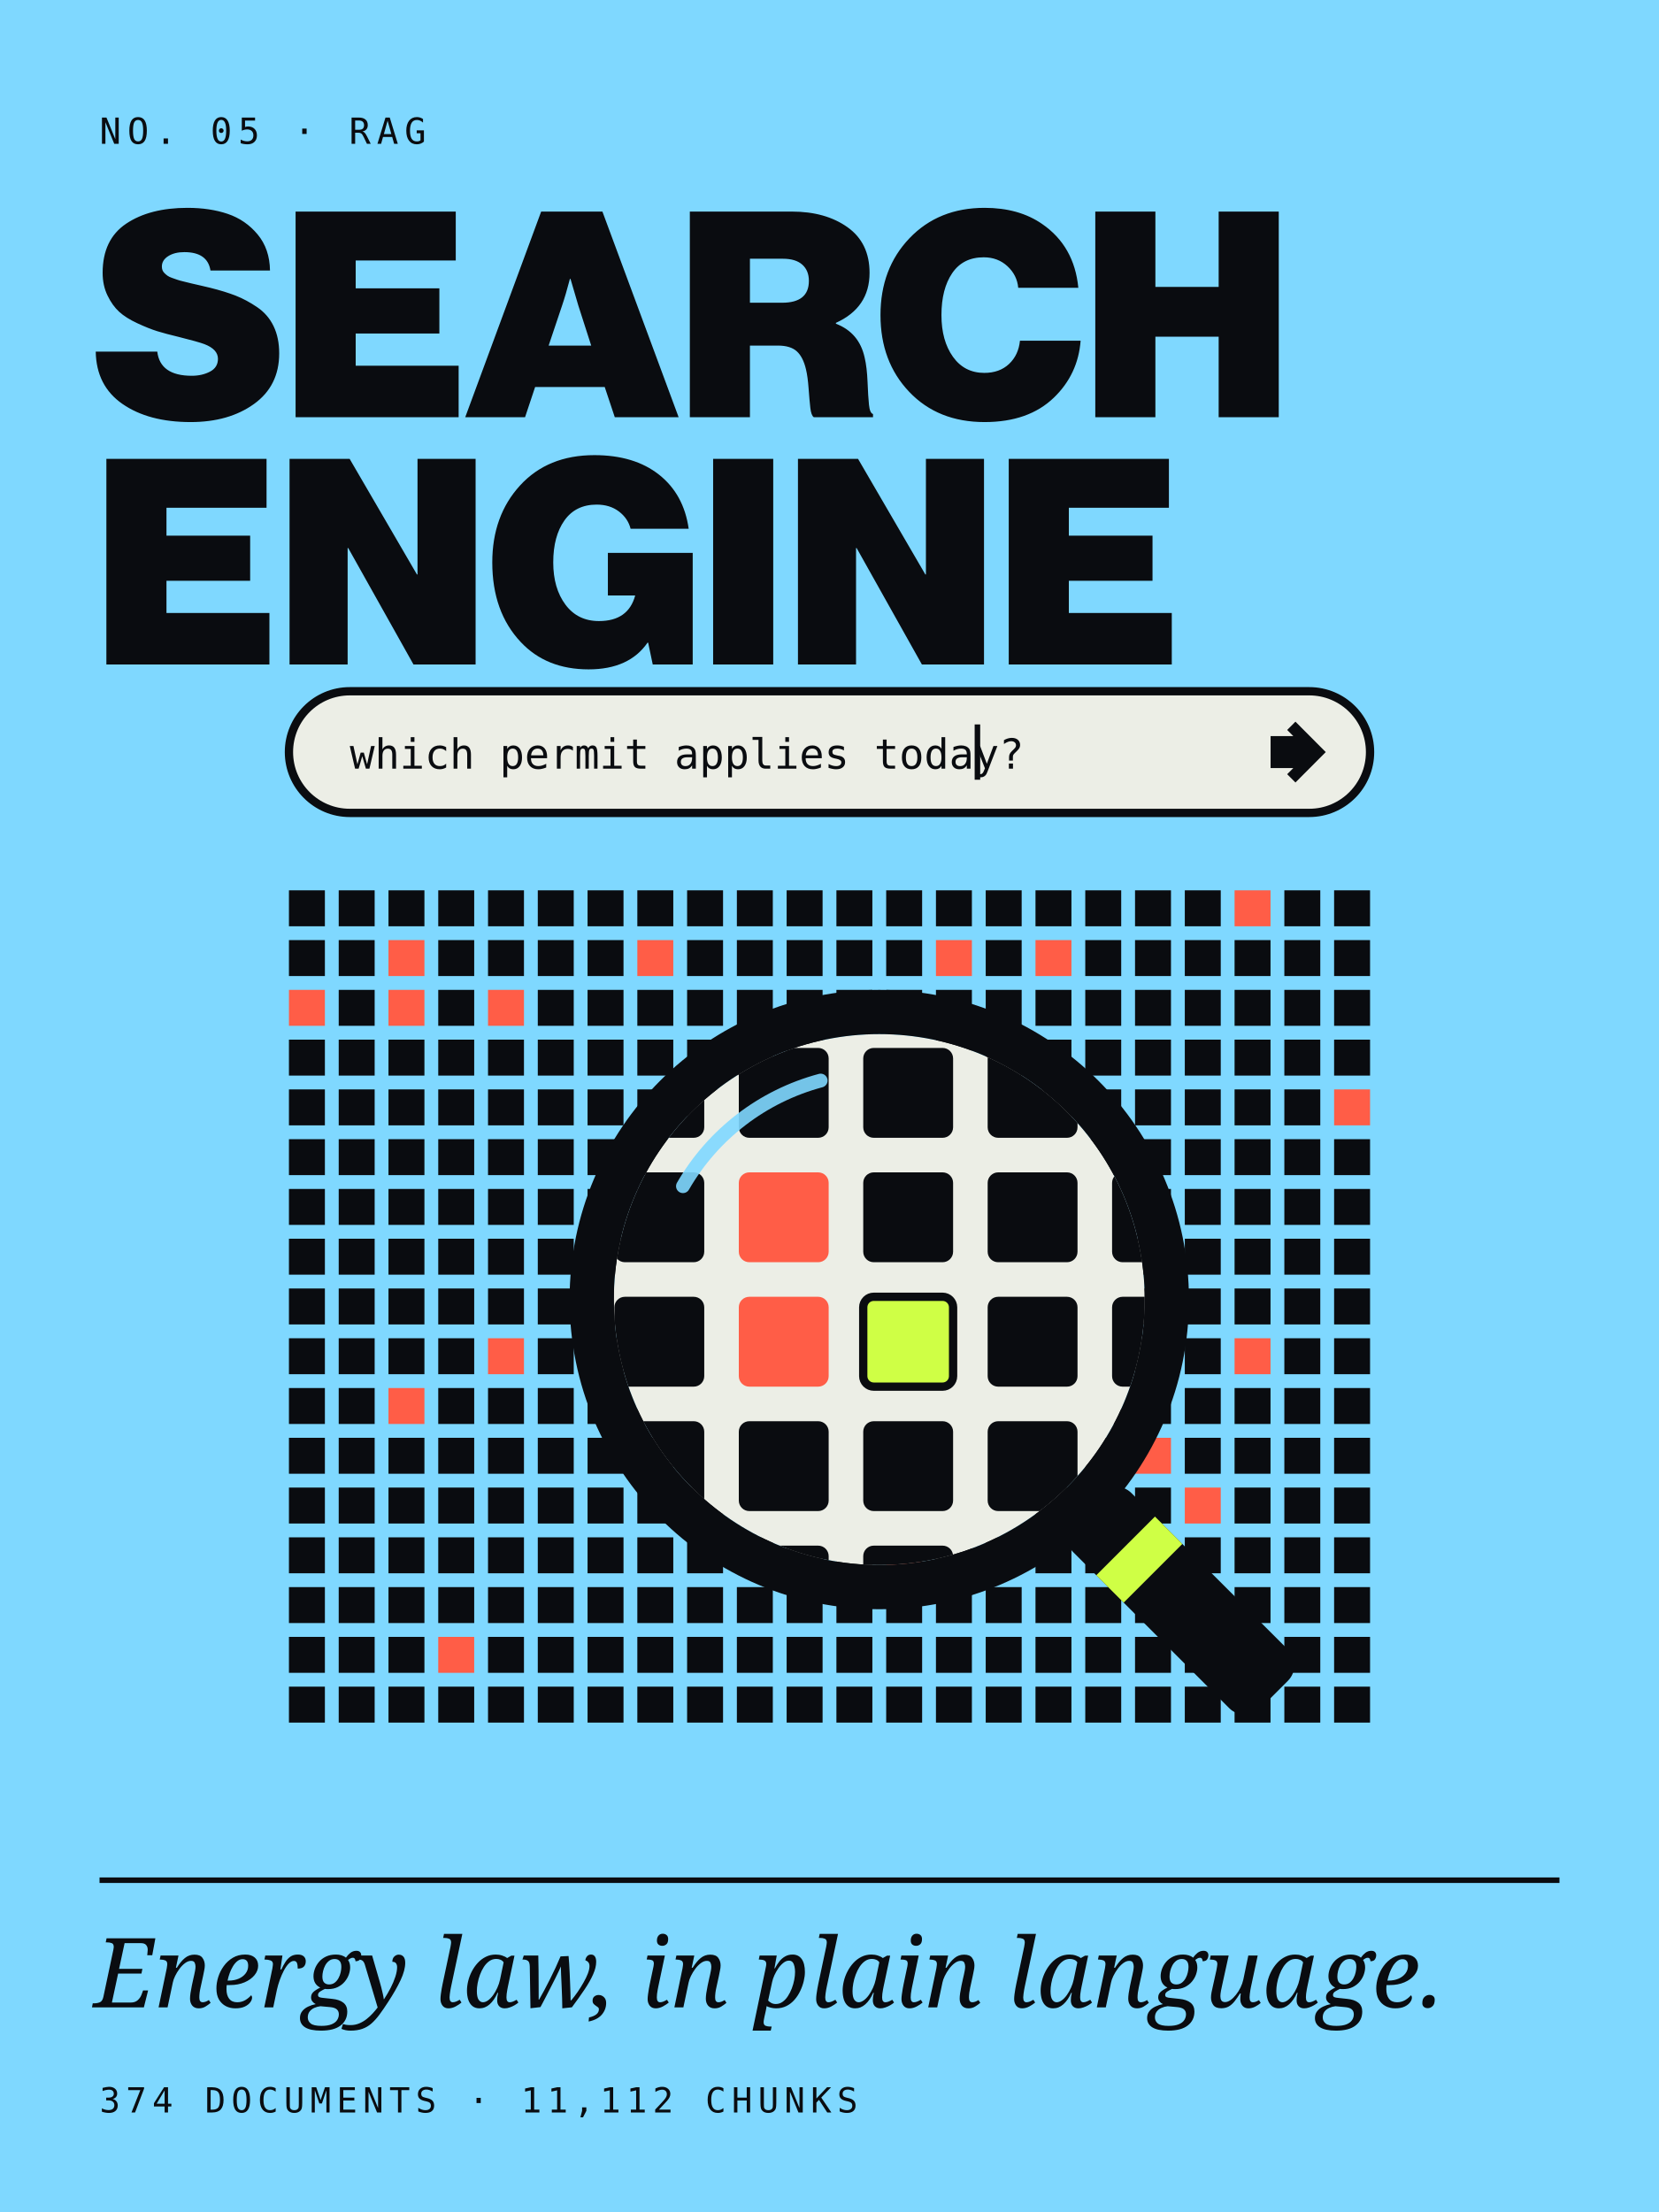
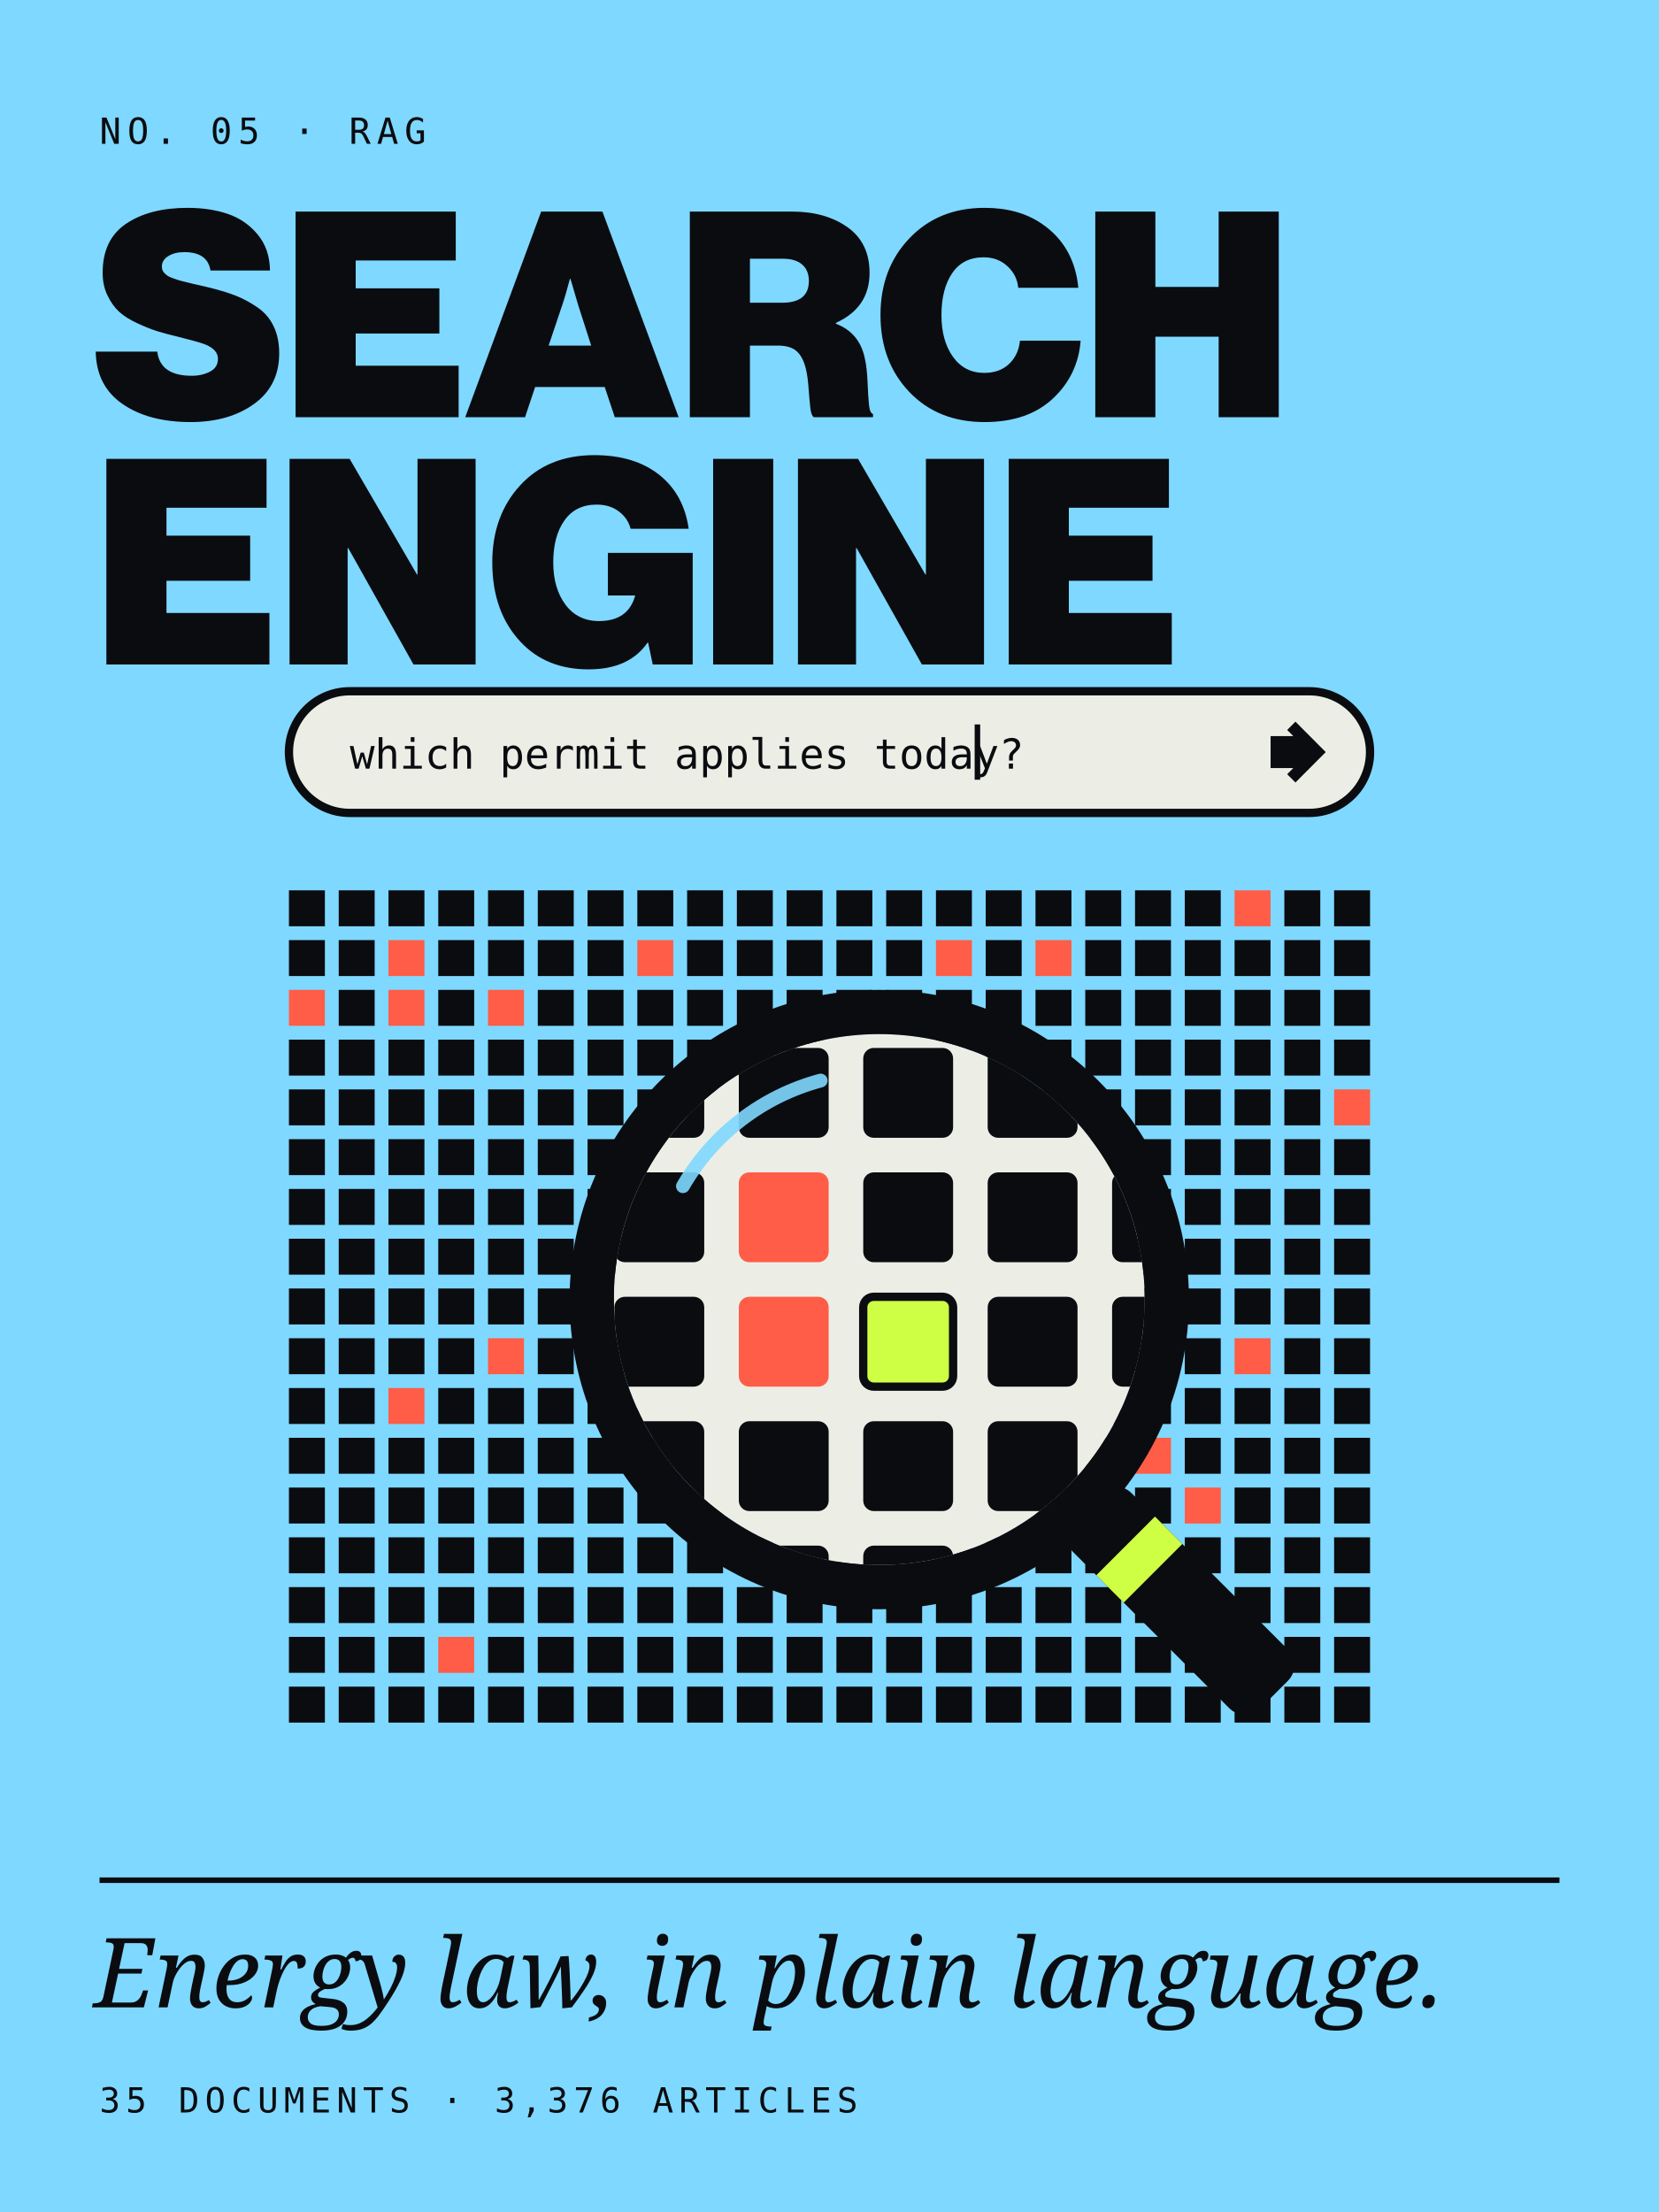
<svg xmlns="http://www.w3.org/2000/svg" viewBox="0 0 600 800" class="cartel__svg">
  <rect width="600" height="800" fill="#7fd8ff" />
  <text x="36" y="52" font-family="'JetBrains Mono',ui-monospace,monospace" font-size="13" letter-spacing="2.2" fill="#0a0c10">NO. 05 · RAG</text>
  <g class="c-tit" fill="#0a0c10">
    <path d="M68.944 152.648Q53.76 152.648 44.296 146.096Q34.832 139.544 34.624 127.168H56.88Q57.92 135.904 69.36 135.904Q73.104 135.904 75.964 134.396Q78.824 132.888 78.824 129.768Q78.824 126.336 73.936 124.464Q71.752 123.632 64.68 121.864Q59.896 120.72 56.88 119.784Q53.864 118.848 49.704 116.924Q45.544 115.0 43.1 112.764Q40.656 110.528 38.888 106.888Q37.12 103.248 37.12 98.672Q37.12 86.608 45.648 80.888Q54.176 75.168 67.8 75.168Q75.912 75.168 82.36 77.352Q88.808 79.536 93.176 84.788Q97.544 90.04 97.648 97.84H76.12Q75.08 91.184 66.656 91.184Q63.12 91.184 60.832 92.64Q58.544 94.096 58.544 96.384Q58.544 97.112 58.752 97.684Q58.96 98.256 59.48 98.776Q60.0 99.296 60.572 99.712Q61.144 100.128 62.184 100.492Q63.224 100.856 64.108 101.168Q64.992 101.48 66.552 101.844Q68.112 102.208 69.308 102.52Q70.504 102.832 72.48 103.248Q74.456 103.664 76.016 104.08Q81.424 105.432 85.272 106.94Q89.12 108.448 93.02 111.1Q96.92 113.752 98.948 117.964Q100.976 122.176 100.976 127.792Q100.976 139.544 91.876 146.096Q82.776 152.648 68.944 152.648ZM106.904 150.88V76.52H164.832V94.2H128.64V104.288H158.904V120.616H128.64V132.264H165.872V150.88ZM168.264 150.88 195.72 76.52H217.872L245.432 150.88H222.344L218.704 139.96H193.536L189.896 150.88ZM203.312 110.424 198.424 124.984H213.816L209.136 110.424L206.328 100.856H206.12Q204.56 106.784 203.312 110.424ZM249.488 150.88V76.52H286.408Q298.576 76.52 306.532 82.188Q314.488 87.856 314.488 98.672Q314.488 111.256 302.32 116.768V117.08Q310.744 120.304 312.72 129.352Q313.552 132.888 313.76 138.14Q313.968 143.392 314.28 146.408Q314.592 149.424 315.736 149.736V150.88H294.312Q293.376 150.256 293.064 147.5Q292.752 144.744 292.44 140.48Q292.128 136.216 291.504 133.616Q290.464 129.144 288.176 127.064Q285.888 124.984 281.312 124.984H271.224V150.88ZM271.224 93.576V109.488H282.872Q292.544 109.488 292.544 101.584Q292.544 97.84 290.152 95.708Q287.76 93.576 283.184 93.576ZM356.088 152.648Q339.24 152.648 328.84 141.728Q318.44 130.808 318.44 113.96Q318.44 97.112 328.944 86.14Q339.448 75.168 356.088 75.168Q368.464 75.168 376.888 80.992Q388.536 89.0 389.992 104.08H368.256Q367.84 99.504 364.356 96.28Q360.872 93.056 355.776 93.056Q348.288 93.056 344.388 98.776Q340.488 104.496 340.488 113.96Q340.488 123.216 344.648 129.04Q348.808 134.864 355.984 134.864Q361.496 134.864 364.928 131.64Q368.36 128.416 368.88 123.216H390.824Q389.888 135.384 381.152 143.808Q372.0 152.648 356.088 152.648ZM396.128 150.88V76.52H417.864V103.768H440.744V76.52H462.48V150.88H440.744V121.76H417.864V150.88Z" />
    <path d="M38.472 240.32V165.96H96.4V183.64H60.208V193.728H90.472V210.056H60.208V221.704H97.44V240.32ZM104.72 240.32V165.96H126.456L150.792 207.768H151.0V165.96H172.008V240.32H149.544L125.936 198.2H125.728V240.32ZM236.072 240.32 234.408 232.416H234.2Q227.544 242.088 212.88 242.088Q197.592 242.088 188.336 232.208Q178.04 221.288 178.04 203.4Q178.04 186.552 188.076 175.58Q198.112 164.608 214.96 164.608Q229.416 164.608 238.36 171.68Q247.304 178.752 249.072 191.232H228.064Q227.128 187.488 223.852 184.992Q220.576 182.496 215.792 182.496Q208.2 182.496 204.144 188.216Q200.088 193.936 200.088 203.4Q200.088 212.76 204.508 218.688Q208.928 224.616 216.624 224.616Q227.232 224.616 229.728 215.36H219.848V199.968H250.528V240.32ZM257.912 240.32V165.96H279.648V240.32ZM288.592 240.32V165.96H310.328L334.664 207.768H334.872V165.96H355.88V240.32H333.416L309.808 198.2H309.6V240.32ZM364.824 240.32V165.96H422.752V183.64H386.56V193.728H416.824V210.056H386.56V221.704H423.792V240.32Z" />
  </g>
  <g class="c-ilu">
    <rect x="104.5" y="250" width="391" height="44" rx="22" fill="#eceee6" stroke="#0a0c10" stroke-width="3" />
    <text x="126.5" y="278" font-family="'JetBrains Mono',ui-monospace,monospace" font-size="15" fill="#0a0c10">which permit applies today?</text>
    <rect x="352.5" y="262" width="2" height="20" fill="#0a0c10">
      <animate attributeName="opacity" values="1;0;1" dur="1.1s" repeatCount="indefinite" />
    </rect>
    <g class="c-fl" data-d="r">
      <path d="M0 128.5L128 0L163 35L137 61L233 61L233 196L137 196L163 222L128 257Z" fill="#0a0c10" transform="translate(469.5 272.0) rotate(180) scale(0.0856) translate(-116.5 -128.5)" />
    </g>
    <path fill="#0a0c10" d="M104.5 322h13v13h-13zM122.5 322h13v13h-13zM140.5 322h13v13h-13zM158.5 322h13v13h-13zM176.5 322h13v13h-13zM194.5 322h13v13h-13zM212.5 322h13v13h-13zM230.5 322h13v13h-13zM248.5 322h13v13h-13zM266.5 322h13v13h-13zM284.5 322h13v13h-13zM302.5 322h13v13h-13zM320.5 322h13v13h-13zM338.5 322h13v13h-13zM356.5 322h13v13h-13zM374.5 322h13v13h-13zM392.5 322h13v13h-13zM410.5 322h13v13h-13zM428.5 322h13v13h-13zM464.5 322h13v13h-13zM482.5 322h13v13h-13zM104.5 340h13v13h-13zM122.5 340h13v13h-13zM158.5 340h13v13h-13zM176.5 340h13v13h-13zM194.5 340h13v13h-13zM212.5 340h13v13h-13zM248.5 340h13v13h-13zM266.5 340h13v13h-13zM284.5 340h13v13h-13zM302.5 340h13v13h-13zM320.5 340h13v13h-13zM356.5 340h13v13h-13zM392.5 340h13v13h-13zM410.5 340h13v13h-13zM428.5 340h13v13h-13zM446.5 340h13v13h-13zM464.5 340h13v13h-13zM482.5 340h13v13h-13zM122.5 358h13v13h-13zM158.5 358h13v13h-13zM194.5 358h13v13h-13zM212.5 358h13v13h-13zM230.5 358h13v13h-13zM248.5 358h13v13h-13zM266.5 358h13v13h-13zM284.5 358h13v13h-13zM302.5 358h13v13h-13zM320.5 358h13v13h-13zM338.5 358h13v13h-13zM356.5 358h13v13h-13zM374.5 358h13v13h-13zM392.5 358h13v13h-13zM410.5 358h13v13h-13zM428.5 358h13v13h-13zM446.5 358h13v13h-13zM464.5 358h13v13h-13zM482.5 358h13v13h-13zM104.5 376h13v13h-13zM122.5 376h13v13h-13zM140.5 376h13v13h-13zM158.5 376h13v13h-13zM176.5 376h13v13h-13zM194.5 376h13v13h-13zM212.5 376h13v13h-13zM230.5 376h13v13h-13zM248.5 376h13v13h-13zM266.5 376h13v13h-13zM284.5 376h13v13h-13zM320.5 376h13v13h-13zM338.5 376h13v13h-13zM356.5 376h13v13h-13zM374.5 376h13v13h-13zM392.5 376h13v13h-13zM410.5 376h13v13h-13zM428.5 376h13v13h-13zM446.5 376h13v13h-13zM464.5 376h13v13h-13zM482.5 376h13v13h-13zM104.5 394h13v13h-13zM122.5 394h13v13h-13zM140.5 394h13v13h-13zM158.5 394h13v13h-13zM176.5 394h13v13h-13zM194.5 394h13v13h-13zM212.5 394h13v13h-13zM230.5 394h13v13h-13zM248.5 394h13v13h-13zM266.5 394h13v13h-13zM284.5 394h13v13h-13zM302.5 394h13v13h-13zM320.5 394h13v13h-13zM338.5 394h13v13h-13zM356.5 394h13v13h-13zM374.5 394h13v13h-13zM392.5 394h13v13h-13zM410.5 394h13v13h-13zM428.5 394h13v13h-13zM446.5 394h13v13h-13zM464.5 394h13v13h-13zM104.5 412h13v13h-13zM122.5 412h13v13h-13zM140.5 412h13v13h-13zM158.5 412h13v13h-13zM176.5 412h13v13h-13zM194.5 412h13v13h-13zM212.5 412h13v13h-13zM230.5 412h13v13h-13zM248.5 412h13v13h-13zM266.5 412h13v13h-13zM284.5 412h13v13h-13zM302.5 412h13v13h-13zM320.5 412h13v13h-13zM356.5 412h13v13h-13zM374.5 412h13v13h-13zM392.5 412h13v13h-13zM410.5 412h13v13h-13zM428.5 412h13v13h-13zM446.5 412h13v13h-13zM464.5 412h13v13h-13zM482.5 412h13v13h-13zM104.5 430h13v13h-13zM122.5 430h13v13h-13zM140.5 430h13v13h-13zM158.5 430h13v13h-13zM176.5 430h13v13h-13zM194.5 430h13v13h-13zM212.5 430h13v13h-13zM230.5 430h13v13h-13zM248.5 430h13v13h-13zM266.5 430h13v13h-13zM284.5 430h13v13h-13zM302.5 430h13v13h-13zM320.5 430h13v13h-13zM338.5 430h13v13h-13zM356.5 430h13v13h-13zM374.5 430h13v13h-13zM392.5 430h13v13h-13zM410.5 430h13v13h-13zM428.5 430h13v13h-13zM446.5 430h13v13h-13zM464.5 430h13v13h-13zM482.5 430h13v13h-13zM104.5 448h13v13h-13zM122.5 448h13v13h-13zM140.5 448h13v13h-13zM158.5 448h13v13h-13zM176.5 448h13v13h-13zM194.5 448h13v13h-13zM212.5 448h13v13h-13zM230.5 448h13v13h-13zM248.5 448h13v13h-13zM266.5 448h13v13h-13zM284.5 448h13v13h-13zM320.5 448h13v13h-13zM338.5 448h13v13h-13zM356.5 448h13v13h-13zM374.5 448h13v13h-13zM392.5 448h13v13h-13zM410.5 448h13v13h-13zM428.5 448h13v13h-13zM446.5 448h13v13h-13zM464.5 448h13v13h-13zM482.5 448h13v13h-13zM104.5 466h13v13h-13zM122.5 466h13v13h-13zM140.5 466h13v13h-13zM158.5 466h13v13h-13zM176.5 466h13v13h-13zM194.5 466h13v13h-13zM212.5 466h13v13h-13zM230.5 466h13v13h-13zM248.5 466h13v13h-13zM266.5 466h13v13h-13zM284.5 466h13v13h-13zM338.5 466h13v13h-13zM356.5 466h13v13h-13zM374.5 466h13v13h-13zM392.5 466h13v13h-13zM410.5 466h13v13h-13zM428.5 466h13v13h-13zM446.5 466h13v13h-13zM464.5 466h13v13h-13zM482.5 466h13v13h-13zM104.5 484h13v13h-13zM122.5 484h13v13h-13zM140.5 484h13v13h-13zM158.5 484h13v13h-13zM194.5 484h13v13h-13zM212.5 484h13v13h-13zM230.5 484h13v13h-13zM248.5 484h13v13h-13zM266.5 484h13v13h-13zM284.5 484h13v13h-13zM302.5 484h13v13h-13zM320.5 484h13v13h-13zM338.5 484h13v13h-13zM356.5 484h13v13h-13zM374.5 484h13v13h-13zM410.5 484h13v13h-13zM428.5 484h13v13h-13zM464.5 484h13v13h-13zM482.5 484h13v13h-13zM104.5 502h13v13h-13zM122.5 502h13v13h-13zM158.5 502h13v13h-13zM176.5 502h13v13h-13zM194.5 502h13v13h-13zM212.5 502h13v13h-13zM230.5 502h13v13h-13zM248.5 502h13v13h-13zM266.5 502h13v13h-13zM284.5 502h13v13h-13zM302.5 502h13v13h-13zM320.5 502h13v13h-13zM338.5 502h13v13h-13zM356.5 502h13v13h-13zM374.5 502h13v13h-13zM392.5 502h13v13h-13zM410.5 502h13v13h-13zM428.5 502h13v13h-13zM446.5 502h13v13h-13zM464.5 502h13v13h-13zM482.5 502h13v13h-13zM104.5 520h13v13h-13zM122.5 520h13v13h-13zM140.5 520h13v13h-13zM158.5 520h13v13h-13zM176.5 520h13v13h-13zM194.5 520h13v13h-13zM212.5 520h13v13h-13zM230.5 520h13v13h-13zM248.5 520h13v13h-13zM266.5 520h13v13h-13zM284.5 520h13v13h-13zM302.5 520h13v13h-13zM320.5 520h13v13h-13zM338.5 520h13v13h-13zM356.5 520h13v13h-13zM374.5 520h13v13h-13zM392.5 520h13v13h-13zM428.5 520h13v13h-13zM446.5 520h13v13h-13zM464.5 520h13v13h-13zM482.5 520h13v13h-13zM104.5 538h13v13h-13zM122.5 538h13v13h-13zM140.5 538h13v13h-13zM158.5 538h13v13h-13zM176.5 538h13v13h-13zM194.5 538h13v13h-13zM212.5 538h13v13h-13zM230.5 538h13v13h-13zM248.5 538h13v13h-13zM266.5 538h13v13h-13zM302.5 538h13v13h-13zM320.5 538h13v13h-13zM338.5 538h13v13h-13zM356.5 538h13v13h-13zM374.5 538h13v13h-13zM392.5 538h13v13h-13zM410.5 538h13v13h-13zM446.5 538h13v13h-13zM464.5 538h13v13h-13zM482.5 538h13v13h-13zM104.5 556h13v13h-13zM122.5 556h13v13h-13zM140.5 556h13v13h-13zM158.5 556h13v13h-13zM176.5 556h13v13h-13zM194.5 556h13v13h-13zM212.5 556h13v13h-13zM230.5 556h13v13h-13zM248.5 556h13v13h-13zM266.5 556h13v13h-13zM284.5 556h13v13h-13zM302.5 556h13v13h-13zM338.5 556h13v13h-13zM356.5 556h13v13h-13zM374.5 556h13v13h-13zM392.5 556h13v13h-13zM410.5 556h13v13h-13zM428.5 556h13v13h-13zM446.5 556h13v13h-13zM464.5 556h13v13h-13zM482.5 556h13v13h-13zM104.5 574h13v13h-13zM122.5 574h13v13h-13zM140.5 574h13v13h-13zM158.5 574h13v13h-13zM176.5 574h13v13h-13zM194.5 574h13v13h-13zM212.5 574h13v13h-13zM230.5 574h13v13h-13zM248.5 574h13v13h-13zM266.5 574h13v13h-13zM284.5 574h13v13h-13zM302.5 574h13v13h-13zM320.5 574h13v13h-13zM338.5 574h13v13h-13zM356.5 574h13v13h-13zM374.5 574h13v13h-13zM392.5 574h13v13h-13zM410.5 574h13v13h-13zM428.5 574h13v13h-13zM446.5 574h13v13h-13zM464.5 574h13v13h-13zM482.5 574h13v13h-13zM104.5 592h13v13h-13zM122.5 592h13v13h-13zM140.5 592h13v13h-13zM176.5 592h13v13h-13zM194.5 592h13v13h-13zM212.5 592h13v13h-13zM230.5 592h13v13h-13zM248.5 592h13v13h-13zM266.5 592h13v13h-13zM284.5 592h13v13h-13zM302.5 592h13v13h-13zM320.5 592h13v13h-13zM338.5 592h13v13h-13zM356.5 592h13v13h-13zM374.5 592h13v13h-13zM392.5 592h13v13h-13zM410.5 592h13v13h-13zM428.5 592h13v13h-13zM446.5 592h13v13h-13zM464.5 592h13v13h-13zM482.5 592h13v13h-13zM104.5 610h13v13h-13zM122.5 610h13v13h-13zM140.5 610h13v13h-13zM158.5 610h13v13h-13zM176.5 610h13v13h-13zM194.5 610h13v13h-13zM212.5 610h13v13h-13zM230.5 610h13v13h-13zM248.5 610h13v13h-13zM266.5 610h13v13h-13zM284.5 610h13v13h-13zM302.5 610h13v13h-13zM320.5 610h13v13h-13zM338.5 610h13v13h-13zM356.5 610h13v13h-13zM374.5 610h13v13h-13zM392.5 610h13v13h-13zM410.5 610h13v13h-13zM428.5 610h13v13h-13zM446.5 610h13v13h-13zM464.5 610h13v13h-13zM482.5 610h13v13h-13z" />
    <path fill="#ff5d47" d="M446.5 322h13v13h-13zM140.5 340h13v13h-13zM230.5 340h13v13h-13zM338.5 340h13v13h-13zM374.5 340h13v13h-13zM104.5 358h13v13h-13zM140.5 358h13v13h-13zM176.5 358h13v13h-13zM302.5 376h13v13h-13zM482.5 394h13v13h-13zM338.5 412h13v13h-13zM302.5 448h13v13h-13zM302.5 466h13v13h-13zM176.5 484h13v13h-13zM392.5 484h13v13h-13zM446.5 484h13v13h-13zM140.5 502h13v13h-13zM410.5 520h13v13h-13zM284.5 538h13v13h-13zM428.5 538h13v13h-13zM320.5 556h13v13h-13zM158.5 592h13v13h-13z" />
    <path fill="#cfff45" d="M320.5 466h13v13h-13z" />
    <clipPath id="lente">
      <circle cx="318" cy="470" r="96" />
    </clipPath>
    <g clip-path="url(#lente)">
      <rect x="214" y="366" width="208" height="208" fill="#eceee6" />
      <rect x="222.2" y="334" width="32.5" height="32.5" rx="3.8" fill="#0a0c10" />
      <rect x="267.2" y="334" width="32.5" height="32.5" rx="3.8" fill="#0a0c10" />
      <rect x="312.2" y="334" width="32.5" height="32.5" rx="3.8" fill="#0a0c10" />
      <rect x="357.2" y="334" width="32.5" height="32.5" rx="3.8" fill="#ff5d47" />
      <rect x="402.2" y="334" width="32.5" height="32.5" rx="3.8" fill="#0a0c10" />
      <rect x="222.2" y="379" width="32.5" height="32.5" rx="3.8" fill="#0a0c10" />
      <rect x="267.2" y="379" width="32.5" height="32.5" rx="3.8" fill="#0a0c10" />
      <rect x="312.2" y="379" width="32.5" height="32.5" rx="3.8" fill="#0a0c10" />
      <rect x="357.2" y="379" width="32.5" height="32.5" rx="3.8" fill="#0a0c10" />
      <rect x="402.2" y="379" width="32.5" height="32.5" rx="3.8" fill="#0a0c10" />
      <rect x="222.2" y="424" width="32.5" height="32.5" rx="3.8" fill="#0a0c10" />
      <rect x="267.2" y="424" width="32.5" height="32.5" rx="3.8" fill="#ff5d47" />
      <rect x="312.2" y="424" width="32.5" height="32.5" rx="3.8" fill="#0a0c10" />
      <rect x="357.2" y="424" width="32.5" height="32.5" rx="3.8" fill="#0a0c10" />
      <rect x="402.2" y="424" width="32.5" height="32.5" rx="3.8" fill="#0a0c10" />
      <rect x="222.2" y="469" width="32.5" height="32.5" rx="3.8" fill="#0a0c10" />
      <rect x="267.2" y="469" width="32.5" height="32.5" rx="3.8" fill="#ff5d47" />
      <rect x="312.2" y="469" width="32.5" height="32.5" rx="3.8" fill="#cfff45" stroke="#0a0c10" stroke-width="3" />
      <rect x="357.2" y="469" width="32.5" height="32.5" rx="3.8" fill="#0a0c10" />
      <rect x="402.2" y="469" width="32.5" height="32.5" rx="3.8" fill="#0a0c10" />
      <rect x="222.2" y="514" width="32.5" height="32.5" rx="3.8" fill="#0a0c10" />
      <rect x="267.2" y="514" width="32.5" height="32.5" rx="3.8" fill="#0a0c10" />
      <rect x="312.2" y="514" width="32.5" height="32.5" rx="3.8" fill="#0a0c10" />
      <rect x="357.2" y="514" width="32.5" height="32.5" rx="3.8" fill="#0a0c10" />
      <rect x="402.2" y="514" width="32.5" height="32.5" rx="3.8" fill="#0a0c10" />
      <rect x="222.2" y="559" width="32.5" height="32.5" rx="3.8" fill="#0a0c10" />
      <rect x="267.2" y="559" width="32.5" height="32.5" rx="3.8" fill="#0a0c10" />
      <rect x="312.2" y="559" width="32.5" height="32.5" rx="3.8" fill="#0a0c10" />
      <rect x="357.2" y="559" width="32.5" height="32.5" rx="3.8" fill="#0a0c10" />
      <rect x="402.2" y="559" width="32.5" height="32.5" rx="3.8" fill="#0a0c10" />
      <g class="c-fl" data-d="l">
        <path d="M0 128.5L128 0L163 35L137 61L233 61L233 196L137 196L163 222L128 257Z" fill="#0a0c10" transform="translate(374.5 485.2) rotate(0) scale(0.1167) translate(-116.5 -128.5)" />
      </g>
    </g>
    <g transform="rotate(45 318 470)">
      <rect x="424" y="455" width="96" height="30" rx="8" fill="#0a0c10" />
      <rect x="444" y="455" width="14" height="30" fill="#cfff45" />
    </g>
    <circle cx="318" cy="470" r="104" fill="none" stroke="#0a0c10" stroke-width="16" />
    <path d="M247 429 A82 82 0 0 1 296.8 390.8" fill="none" stroke="#7fd8ff" stroke-width="5" stroke-linecap="round" opacity=".9" />
  </g>
  <line x1="36" x2="564" y1="680" y2="680" stroke="#0a0c10" stroke-width="2" />
  <text x="34" y="726" font-family="'Cormorant Garamond',Georgia,serif" font-style="italic" font-size="35" fill="#0a0c10">Energy law, in plain language.</text>
-   <text x="36" y="764" font-family="'JetBrains Mono',ui-monospace,monospace" font-size="12.5" letter-spacing="2" fill="#0a0c10">374 DOCUMENTS · 11,112 CHUNKS</text>
+   <text x="36" y="764" font-family="'JetBrains Mono',ui-monospace,monospace" font-size="12.5" letter-spacing="2" fill="#0a0c10">35 DOCUMENTS · 3,376 ARTICLES</text>
</svg>
